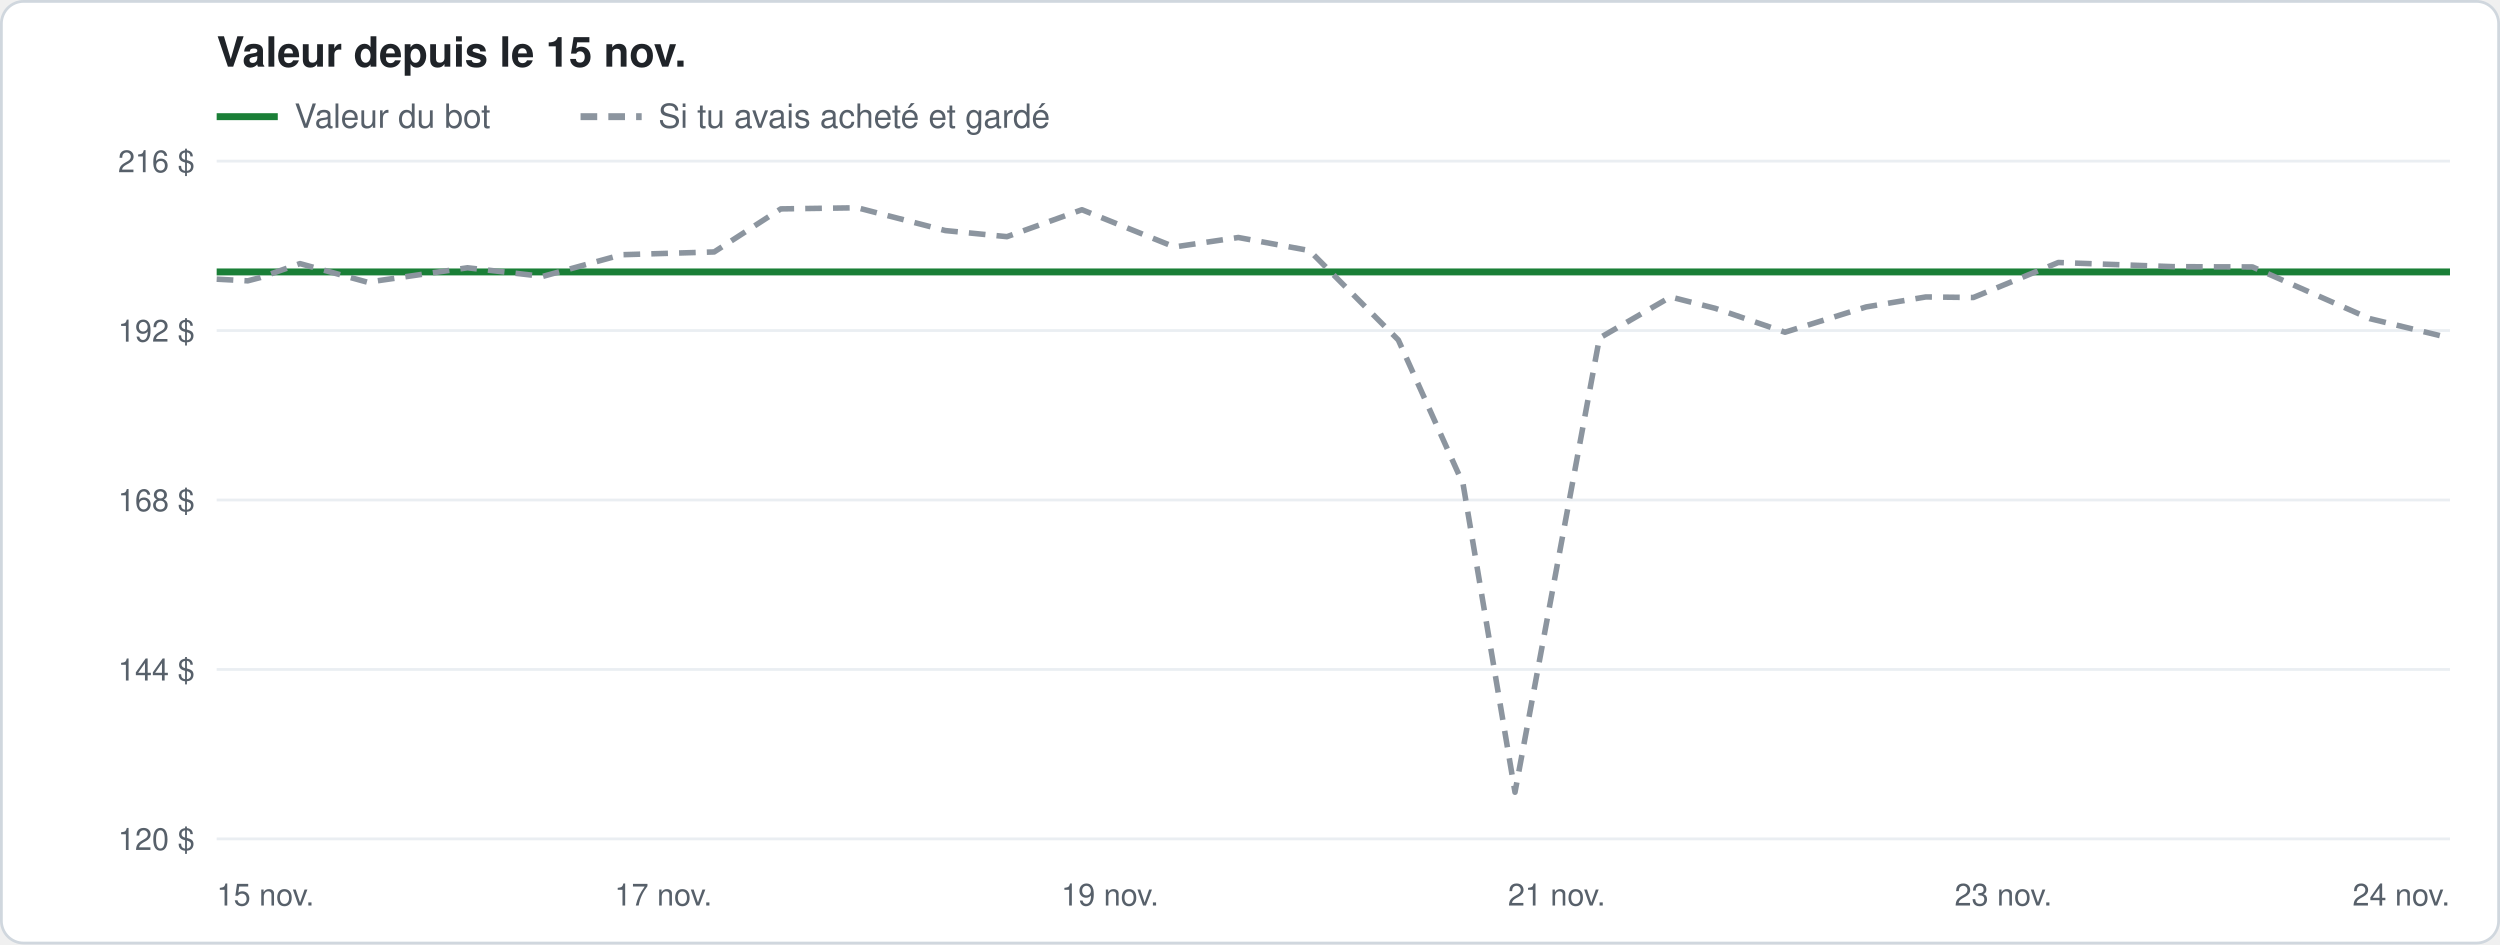
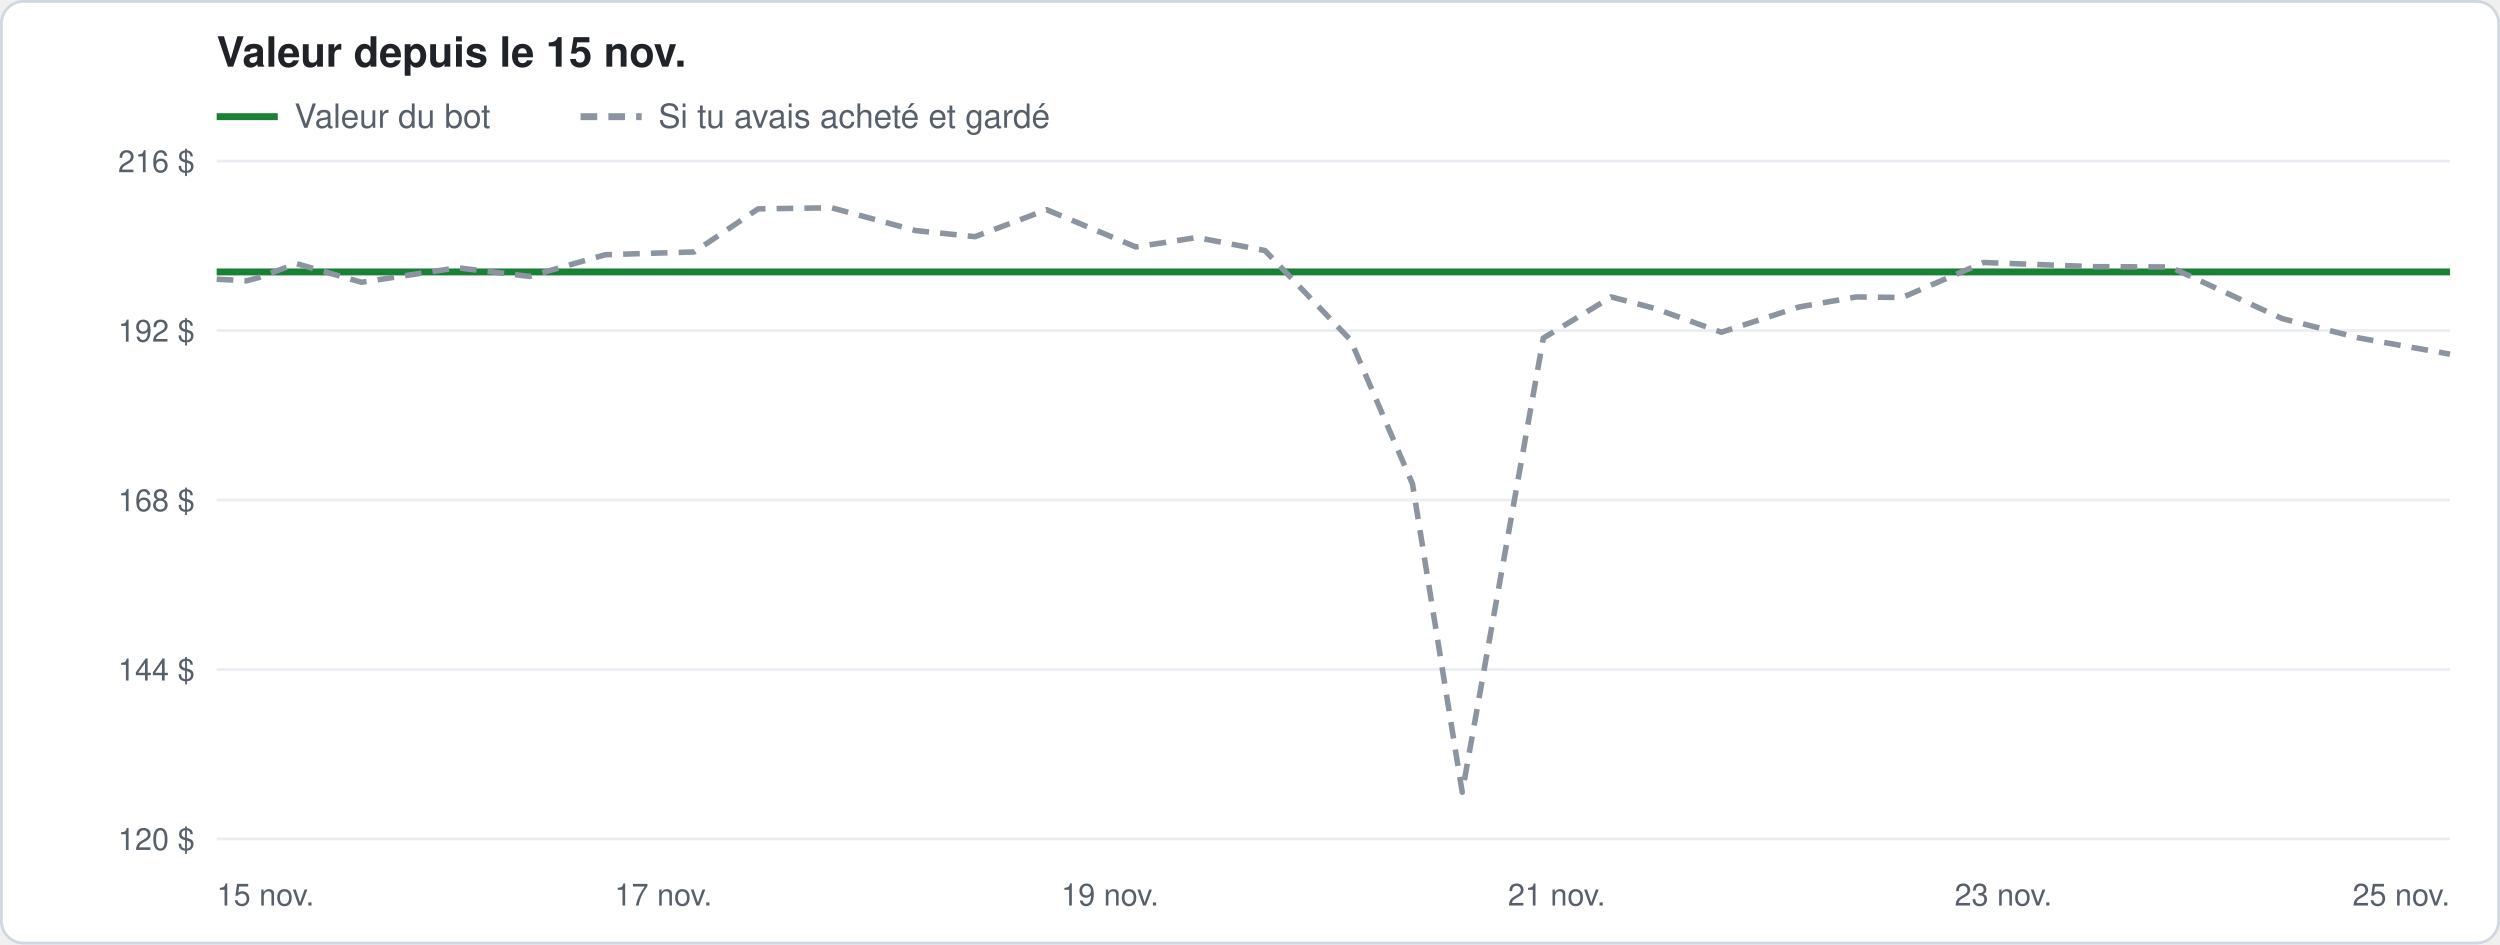
<svg xmlns="http://www.w3.org/2000/svg" width="900" height="340" viewBox="0 0 900 340" font-family="-apple-system, Segoe UI, Helvetica, Arial, sans-serif">
  <rect x="0.5" y="0.5" width="899" height="339" rx="8" fill="#ffffff" stroke="#d0d7de" />
  <text x="78" y="24" font-size="15" font-weight="600" fill="#1f2328">Valeur depuis le 15 nov.</text>
  <line x1="78" y1="42" x2="100" y2="42" stroke="#1a7f37" stroke-width="2.5" />
  <text x="106" y="46" font-size="12" fill="#57606a">Valeur du bot</text>
  <line x1="209" y1="42" x2="231" y2="42" stroke="#8c959f" stroke-width="2.5" stroke-dasharray="6 4" />
  <text x="237" y="46" font-size="12" fill="#57606a">Si tu avais acheté et gardé</text>
  <line x1="78" y1="302.0" x2="882" y2="302.0" stroke="#eaeef2" />
  <text x="70" y="306.0" font-size="11" fill="#57606a" text-anchor="end">120 $</text>
  <line x1="78" y1="241.0" x2="882" y2="241.0" stroke="#eaeef2" />
  <text x="70" y="245.0" font-size="11" fill="#57606a" text-anchor="end">144 $</text>
  <line x1="78" y1="180.0" x2="882" y2="180.0" stroke="#eaeef2" />
  <text x="70" y="184.0" font-size="11" fill="#57606a" text-anchor="end">168 $</text>
  <line x1="78" y1="119.0" x2="882" y2="119.0" stroke="#eaeef2" />
  <text x="70" y="123.0" font-size="11" fill="#57606a" text-anchor="end">192 $</text>
  <line x1="78" y1="58.0" x2="882" y2="58.0" stroke="#eaeef2" />
  <text x="70" y="62.0" font-size="11" fill="#57606a" text-anchor="end">216 $</text>
  <text x="78.0" y="326" font-size="11" fill="#57606a" text-anchor="start">15 nov.</text>
  <text x="238.8" y="326" font-size="11" fill="#57606a" text-anchor="middle">17 nov.</text>
  <text x="399.6" y="326" font-size="11" fill="#57606a" text-anchor="middle">19 nov.</text>
  <text x="560.4" y="326" font-size="11" fill="#57606a" text-anchor="middle">21 nov.</text>
  <text x="721.2" y="326" font-size="11" fill="#57606a" text-anchor="middle">23 nov.</text>
-   <text x="882.0" y="326" font-size="11" fill="#57606a" text-anchor="end">24 nov.</text>
-   <polyline points="78.0,97.9 89.2,97.9 93.8,97.9 108.0,97.9 132.3,97.9 168.3,97.9 195.4,97.9 223.8,97.9 257.1,97.9 281.1,97.9 308.7,97.9 340.3,97.9 362.5,97.9 389.5,97.9 422.8,97.9 445.8,97.9 471.4,97.9 503.4,97.9 526.7,97.9 545.4,97.9 575.8,97.9 601.4,97.9 617.5,97.9 642.6,97.9 671.8,97.9 693.3,97.9 710.4,97.9 741.0,97.9 782.5,97.9 810.9,97.9 853.1,97.9 882.0,97.9" fill="none" stroke="#1a7f37" stroke-width="2.5" stroke-linejoin="round" />
-   <polyline points="78.0,100.5 89.2,101.1 93.8,99.9 108.0,94.9 132.3,101.6 168.3,96.4 195.4,99.5 223.8,91.7 257.1,90.7 281.1,75.2 308.7,74.8 340.3,83.0 362.5,85.2 389.5,75.5 422.8,88.9 445.8,85.5 471.4,90.2 503.4,122.4 526.7,174.2 545.4,285.2 575.8,121.7 601.4,106.9 617.5,111.0 642.6,119.6 671.8,110.5 693.3,106.9 710.4,107.1 741.0,94.5 782.5,96.0 810.9,96.1 853.1,114.7 882.0,121.7" fill="none" stroke="#8c959f" stroke-width="2" stroke-linejoin="round" stroke-dasharray="6 4" />
+   <text x="882.0" y="326" font-size="11" fill="#57606a" text-anchor="end">25 nov.</text>
+   <polyline points="78.0,97.9 88.8,97.9 93.2,97.9 106.7,97.9 130.1,97.9 164.7,97.9 190.6,97.9 217.9,97.9 249.9,97.9 272.9,97.9 299.4,97.9 329.6,97.9 351.0,97.9 376.8,97.9 408.9,97.9 430.9,97.9 455.4,97.9 486.2,97.9 508.5,97.9 526.4,97.9 555.6,97.9 580.1,97.9 595.6,97.9 619.7,97.9 647.7,97.9 668.3,97.9 684.8,97.9 714.1,97.9 753.9,97.9 781.2,97.9 821.6,97.9 849.4,97.9 882.0,97.9" fill="none" stroke="#1a7f37" stroke-width="2.5" stroke-linejoin="round" />
+   <polyline points="78.0,100.5 88.8,101.1 93.2,99.9 106.7,94.9 130.1,101.6 164.7,96.4 190.6,99.5 217.9,91.7 249.9,90.7 272.9,75.2 299.4,74.8 329.6,83.0 351.0,85.2 376.8,75.5 408.9,88.9 430.9,85.5 455.4,90.2 486.2,122.4 508.5,174.2 526.4,285.2 555.6,121.7 580.1,106.9 595.6,111.0 619.7,119.6 647.7,110.5 668.3,106.9 684.8,107.1 714.1,94.5 753.9,96.0 781.2,96.1 821.6,114.7 849.4,121.7 882.0,127.5" fill="none" stroke="#8c959f" stroke-width="2" stroke-linejoin="round" stroke-dasharray="6 4" />
</svg>
